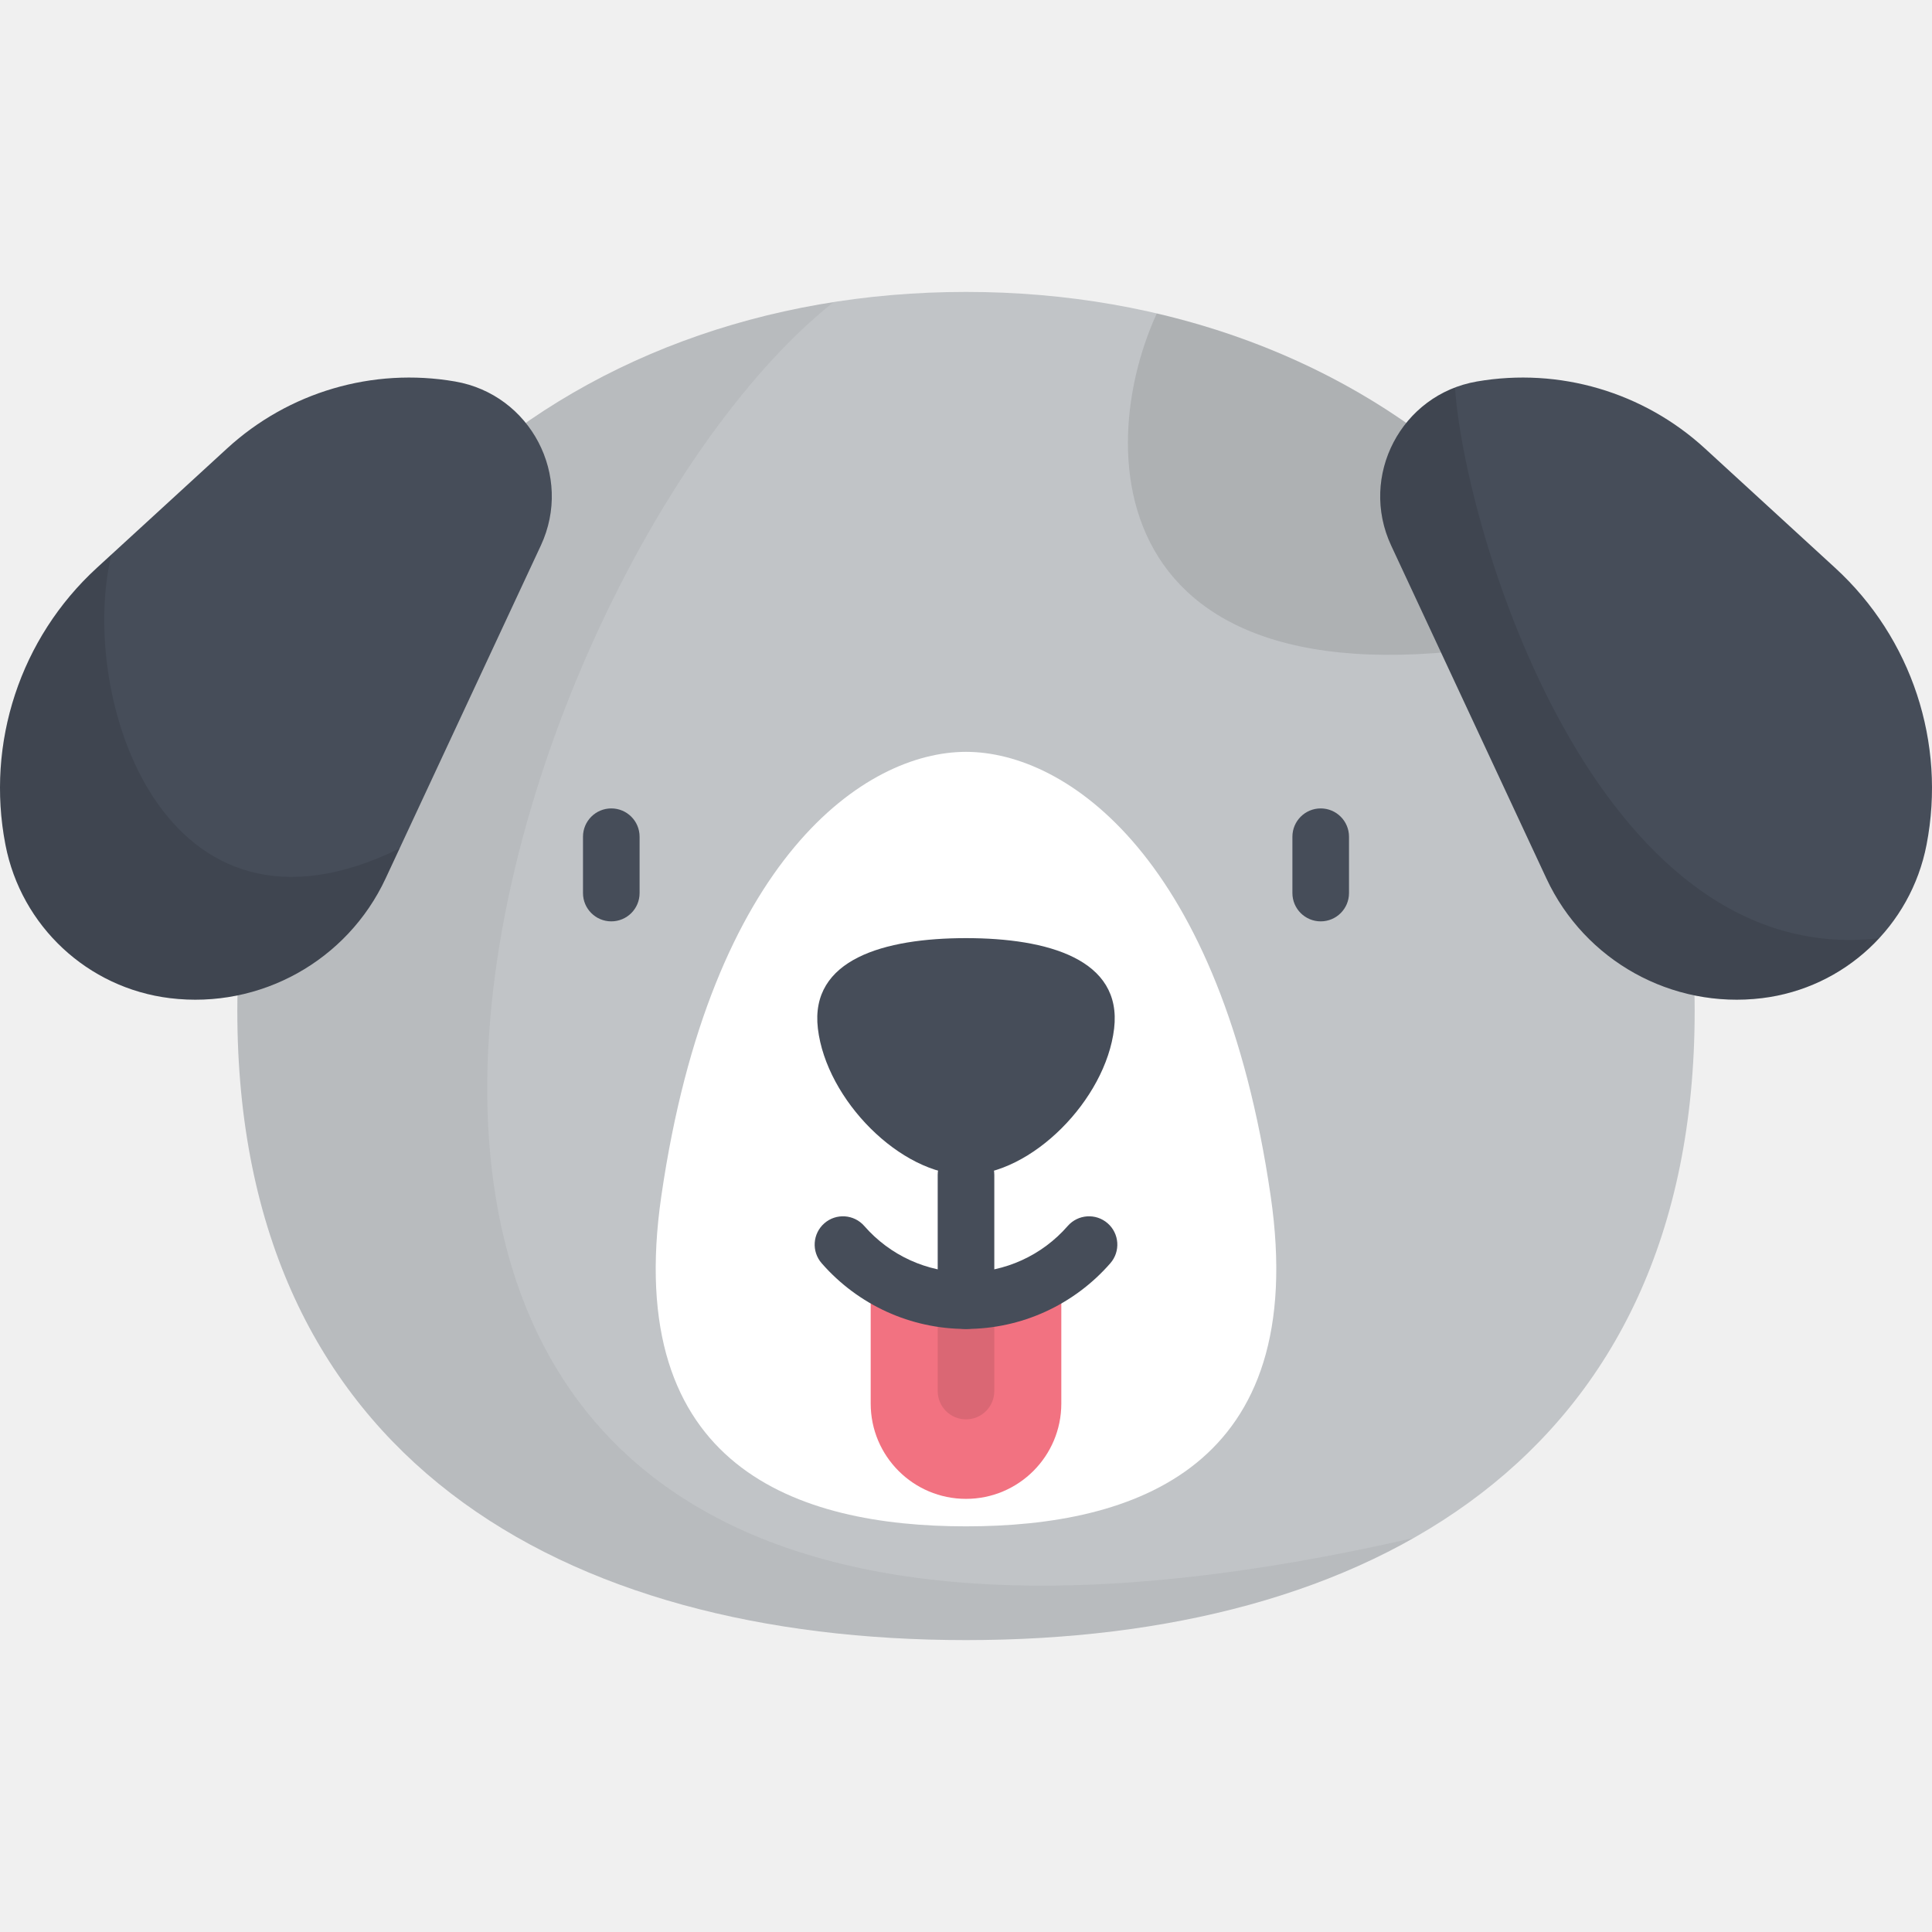
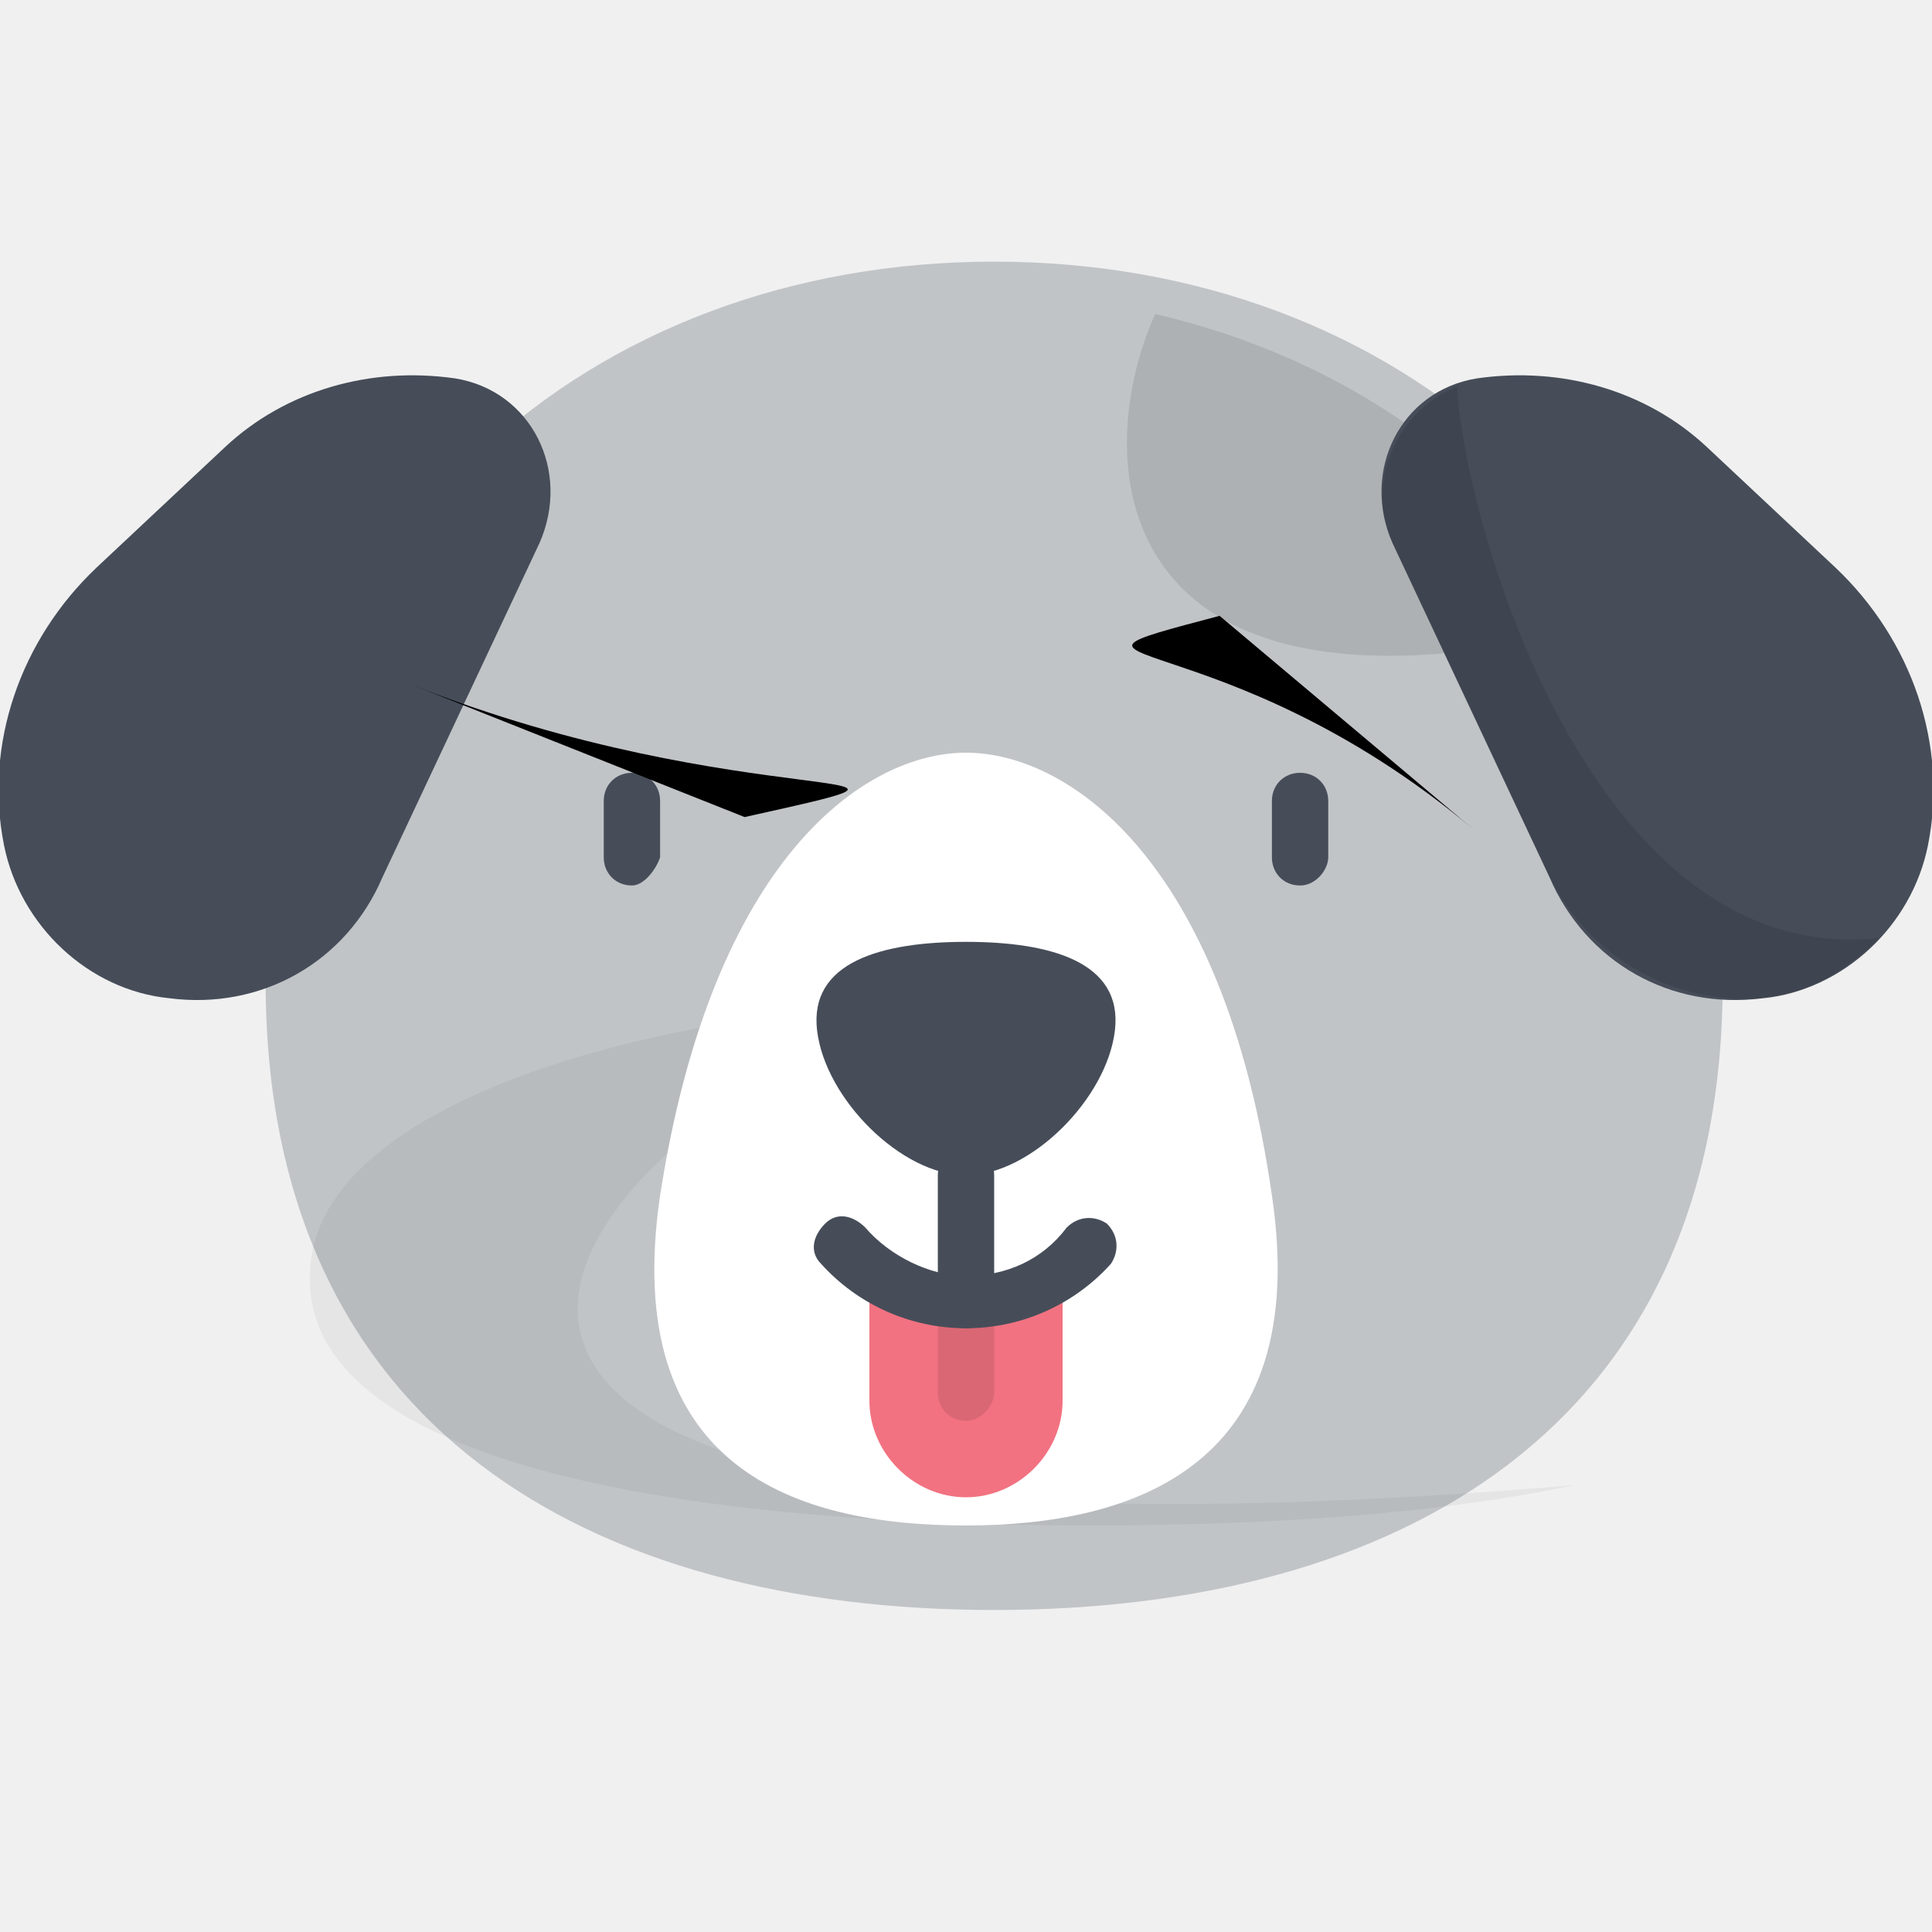
- <svg xmlns="http://www.w3.org/2000/svg" version="1.1" id="Capa_1" x="0px" y="0px" width="48px" height="48px" viewBox="0 0 511.999 511.999" style="enable-background:new 0 0 511.999 511.999;" xml:space="preserve">
-   <path style="fill:#C1C4C7;" d="M449.104,267.9c0-118.593-86.456-190.54-193.104-190.54S62.896,149.308,62.896,267.9  S149.352,434.639,256,434.639S449.104,386.493,449.104,267.9z" />
-   <path style="opacity:0.1;enable-background:new    ;" d="M306.551,83.068c-18.4,40.288-12.067,114.335,116.28,82.904  C397.571,123.312,355.997,94.605,306.551,83.068z" />
+ <svg xmlns="http://www.w3.org/2000/svg" version="1.1" id="Capa_1" x="0px" y="0px" viewBox="0 0 48 48" style="enable-background:new 0 0 48 48;" xml:space="preserve">
+   <style type="text/css">
+ 	.st0{fill:#C1C4C7;}
+ 	.st1{opacity:0.1;enable-background:new    ;}
+ 	.st2{fill:#464D59;}
+ 	.st3{opacity:5.000000e-02;enable-background:new    ;}
+ 	.st4{fill:#FFFFFF;}
+ 	.st5{fill:#F27281;}
+ 	.st6{fill:none;}
+ </style>
+   <path class="st0" d="M42.8,24.4c0-11.1-8.1-17.9-18.1-17.9S6.6,13.3,6.6,24.4s8.1,15.6,18.1,15.6S42.8,35.5,42.8,24.4z" />
+   <path class="st1" d="M28.7,7.8c-1.7,3.8-1.1,10.7,10.9,7.8C37.3,11.6,33.4,8.9,28.7,7.8z" />
  <g>
-     <path style="fill:#464D59;" d="M161.999,244.171c-4.143,0-7.5-3.357-7.5-7.5v-14.932c0-4.143,3.357-7.5,7.5-7.5s7.5,3.357,7.5,7.5   v14.932C169.499,240.814,166.142,244.171,161.999,244.171z" />
-     <path style="fill:#464D59;" d="M350.001,244.171c-4.143,0-7.5-3.357-7.5-7.5v-14.932c0-4.143,3.357-7.5,7.5-7.5s7.5,3.357,7.5,7.5   v14.932C357.501,240.814,354.144,244.171,350.001,244.171z" />
+     <path class="st2" d="M15.7,22c-0.4,0-0.7-0.3-0.7-0.7v-1.4c0-0.4,0.3-0.7,0.7-0.7c0.4,0,0.7,0.3,0.7,0.7v1.4   C16.3,21.6,16,22,15.7,22z" />
+     <path class="st2" d="M32.3,22c-0.4,0-0.7-0.3-0.7-0.7v-1.4c0-0.4,0.3-0.7,0.7-0.7c0.4,0,0.7,0.3,0.7,0.7v1.4   C33,21.6,32.7,22,32.3,22z" />
  </g>
-   <path style="opacity:0.05;enable-background:new    ;" d="M256,434.639c44.737,0,85.916-8.478,118.655-27.067  C20.712,488.815,126.399,154.841,220.911,80.058C131.017,94.126,62.896,162.633,62.896,267.9  C62.896,386.493,149.352,434.639,256,434.639z" />
-   <path style="fill:#FFFFFF;" d="M256,404.496c44.59,0,91.225-15.536,80.737-87.57C323.673,227.211,282.589,199.248,256,199.248  s-67.673,27.963-80.736,117.678C164.775,388.96,211.411,404.496,256,404.496z" />
-   <path style="fill:#F27281;" d="M256,344.686c-9.436,0-18.152-3.038-25.258-8.169v35.439c0,13.95,11.309,25.258,25.258,25.258  c13.949,0,25.258-11.309,25.258-25.258v-35.439C274.152,341.648,265.436,344.686,256,344.686z" />
-   <path style="opacity:0.1;enable-background:new    ;" d="M256,376.144c-4.143,0-7.5-3.358-7.5-7.5v-23.958  c0-4.143,3.357-7.5,7.5-7.5s7.5,3.357,7.5,7.5v23.958C263.5,372.786,260.143,376.144,256,376.144z" />
+   <path class="st3" d="M27.1,37.9c4.5,0,8.7-0.3,12-1c-35.7,3-25-9.3-15.5-12.1c-9.1,0.5-15.9,3.1-15.9,6.9  C7.6,36.2,16.3,37.9,27.1,37.9z" />
+   <path class="st4" d="M24,37.9c4.2,0,8.6-1.5,7.6-8.2c-1.2-8.4-5.1-11-7.6-11s-6.3,2.6-7.6,11C15.4,36.5,19.8,37.9,24,37.9z" />
+   <path class="st5" d="M24,32.3c-0.9,0-1.7-0.3-2.4-0.8v3.3c0,1.3,1.1,2.4,2.4,2.4c1.3,0,2.4-1.1,2.4-2.4v-3.3  C25.7,32,24.9,32.3,24,32.3z" />
+   <path class="st1" d="M24,35.3c-0.4,0-0.7-0.3-0.7-0.7v-2.2c0-0.4,0.3-0.7,0.7-0.7s0.7,0.3,0.7,0.7v2.2C24.7,34.9,24.4,35.3,24,35.3z  " />
  <g>
-     <path style="fill:#464D59;" d="M256,352.186c-14.662,0-28.607-6.352-38.259-17.426c-2.722-3.123-2.396-7.86,0.727-10.582   c3.122-2.721,7.859-2.396,10.582,0.727c6.802,7.805,16.625,12.281,26.95,12.281c10.325,0,20.148-4.477,26.95-12.281   c2.722-3.122,7.458-3.447,10.582-0.727c3.122,2.722,3.448,7.459,0.727,10.582C284.607,345.834,270.662,352.186,256,352.186z" />
-     <path style="fill:#464D59;" d="M256,352.186c-4.143,0-7.5-3.357-7.5-7.5v-33.317c0-4.143,3.357-7.5,7.5-7.5s7.5,3.357,7.5,7.5   v33.317C263.5,348.828,260.143,352.186,256,352.186z" />
-     <path style="fill:#464D59;" d="M256,311.369c17.303,0,37.019-19.889,39.253-38.79c2.17-18.358-17.574-23.965-39.253-23.965   s-41.423,5.607-39.253,23.965C218.981,291.48,238.697,311.369,256,311.369z" />
-     <path style="fill:#464D59;" d="M45.04,264.52L45.04,264.52c-21.811-2.658-39.42-19.077-43.596-40.649l0,0   c-5.226-27,3.939-54.777,24.207-73.364l34.541-31.676c16.297-14.946,38.6-21.496,60.391-17.737l0,0   c20.058,3.46,31.342,25.038,22.74,43.485l-41.144,88.234C92.004,254.635,68.942,267.432,45.04,264.52z" />
+     <path class="st2" d="M24,33c-1.4,0-2.7-0.6-3.6-1.6c-0.3-0.3-0.2-0.7,0.1-1c0.3-0.3,0.7-0.2,1,0.1c0.6,0.7,1.6,1.2,2.5,1.2   c1,0,1.9-0.4,2.5-1.2c0.3-0.3,0.7-0.3,1-0.1c0.3,0.3,0.3,0.7,0.1,1C26.7,32.4,25.4,33,24,33z" />
+     <path class="st2" d="M24,33c-0.4,0-0.7-0.3-0.7-0.7v-3.1c0-0.4,0.3-0.7,0.7-0.7s0.7,0.3,0.7,0.7v3.1C24.7,32.7,24.4,33,24,33z" />
+     <path class="st2" d="M24,29.2c1.6,0,3.5-1.9,3.7-3.6c0.2-1.7-1.6-2.2-3.7-2.2s-3.9,0.5-3.7,2.2C20.5,27.3,22.4,29.2,24,29.2z" />
+     <path class="st2" d="M4.2,24.8L4.2,24.8c-2-0.2-3.7-1.8-4.1-3.8l0,0c-0.5-2.5,0.4-5.1,2.3-6.9l3.2-3c1.5-1.4,3.6-2,5.7-1.7l0,0   c1.9,0.3,2.9,2.3,2.1,4.1l-3.9,8.3C8.6,23.9,6.5,25.1,4.2,24.8z" />
  </g>
-   <path style="opacity:0.1;enable-background:new    ;" d="M29.543,146.938l-3.892,3.569C5.383,169.094-3.782,196.871,1.444,223.871  l0,0c4.176,21.572,21.785,37.991,43.596,40.649l0,0c23.902,2.913,46.964-9.884,57.14-31.707l3.715-7.968  C43.082,255.704,20.502,184.315,29.543,146.938z" />
-   <path style="fill:#464D59;" d="M466.96,264.52L466.96,264.52c21.811-2.658,39.42-19.077,43.596-40.649l0,0  c5.226-27-3.939-54.777-24.207-73.364l-34.541-31.676c-16.297-14.946-38.6-21.496-60.391-17.737l0,0  c-20.058,3.46-31.342,25.038-22.74,43.485l41.144,88.234C419.996,254.635,443.058,267.432,466.96,264.52z" />
-   <path style="opacity:0.1;enable-background:new    ;" d="M498.006,248.64c-75.663,8.646-110.075-109.274-112.404-145.949  c-16.322,6.215-24.656,25.311-16.926,41.888l41.144,88.234c10.176,21.823,33.238,34.62,57.14,31.707l0,0  C479.164,263.033,490.05,257.235,498.006,248.64z" />
-   <g>
- </g>
-   <g>
- </g>
-   <g>
- </g>
-   <g>
- </g>
-   <g>
- </g>
-   <g>
- </g>
-   <g>
- </g>
-   <g>
- </g>
-   <g>
- </g>
-   <g>
- </g>
-   <g>
- </g>
-   <g>
- </g>
-   <g>
- </g>
-   <g>
- </g>
-   <g>
- </g>
+   <path class="st6" d="M2.8,13.8l-0.4,0.3c-1.9,1.7-2.8,4.3-2.3,6.9l0,0c0.4,2,2,3.6,4.1,3.8l0,0c2.2,0.3,4.4-0.9,5.4-3l0.3-0.7  C4,24,1.9,17.3,2.8,13.8z" />
+   <path class="st2" d="M43.8,24.8L43.8,24.8c2-0.2,3.7-1.8,4.1-3.8l0,0c0.5-2.5-0.4-5.1-2.3-6.9l-3.2-3c-1.5-1.4-3.6-2-5.7-1.7l0,0  c-1.9,0.3-2.9,2.3-2.1,4.1l3.9,8.3C39.4,23.9,41.5,25.1,43.8,24.8z" />
+   <path class="st1" d="M46.7,23.3c-7.1,0.8-10.3-10.2-10.5-13.7c-1.5,0.6-2.3,2.4-1.6,3.9l3.9,8.3c1,2,3.1,3.2,5.4,3l0,0  C44.9,24.7,45.9,24.1,46.7,23.3z" />
+   <text transform="matrix(1 0 0 1 -58 -151)" style="font-family:'MyriadPro-Regular'; font-size:12px;">Lorem ipsum</text>
+   <rect x="14.2" y="52.6" class="st6" width="0.7" height="17.8" />
+   <rect x="26.4" y="45" class="st6" width="5.4" height="6" />
+   <rect x="12.8" y="27.9" class="st6" width="0.9" height="2.6" />
+   <path d="M10.2,17c8.3,3.3,14.6,1.9,8.3,3.3" />
+   <path d="M36.6,20.6c-6.3-5.3-11.6-3.9-6.3-5.3" />
</svg>
